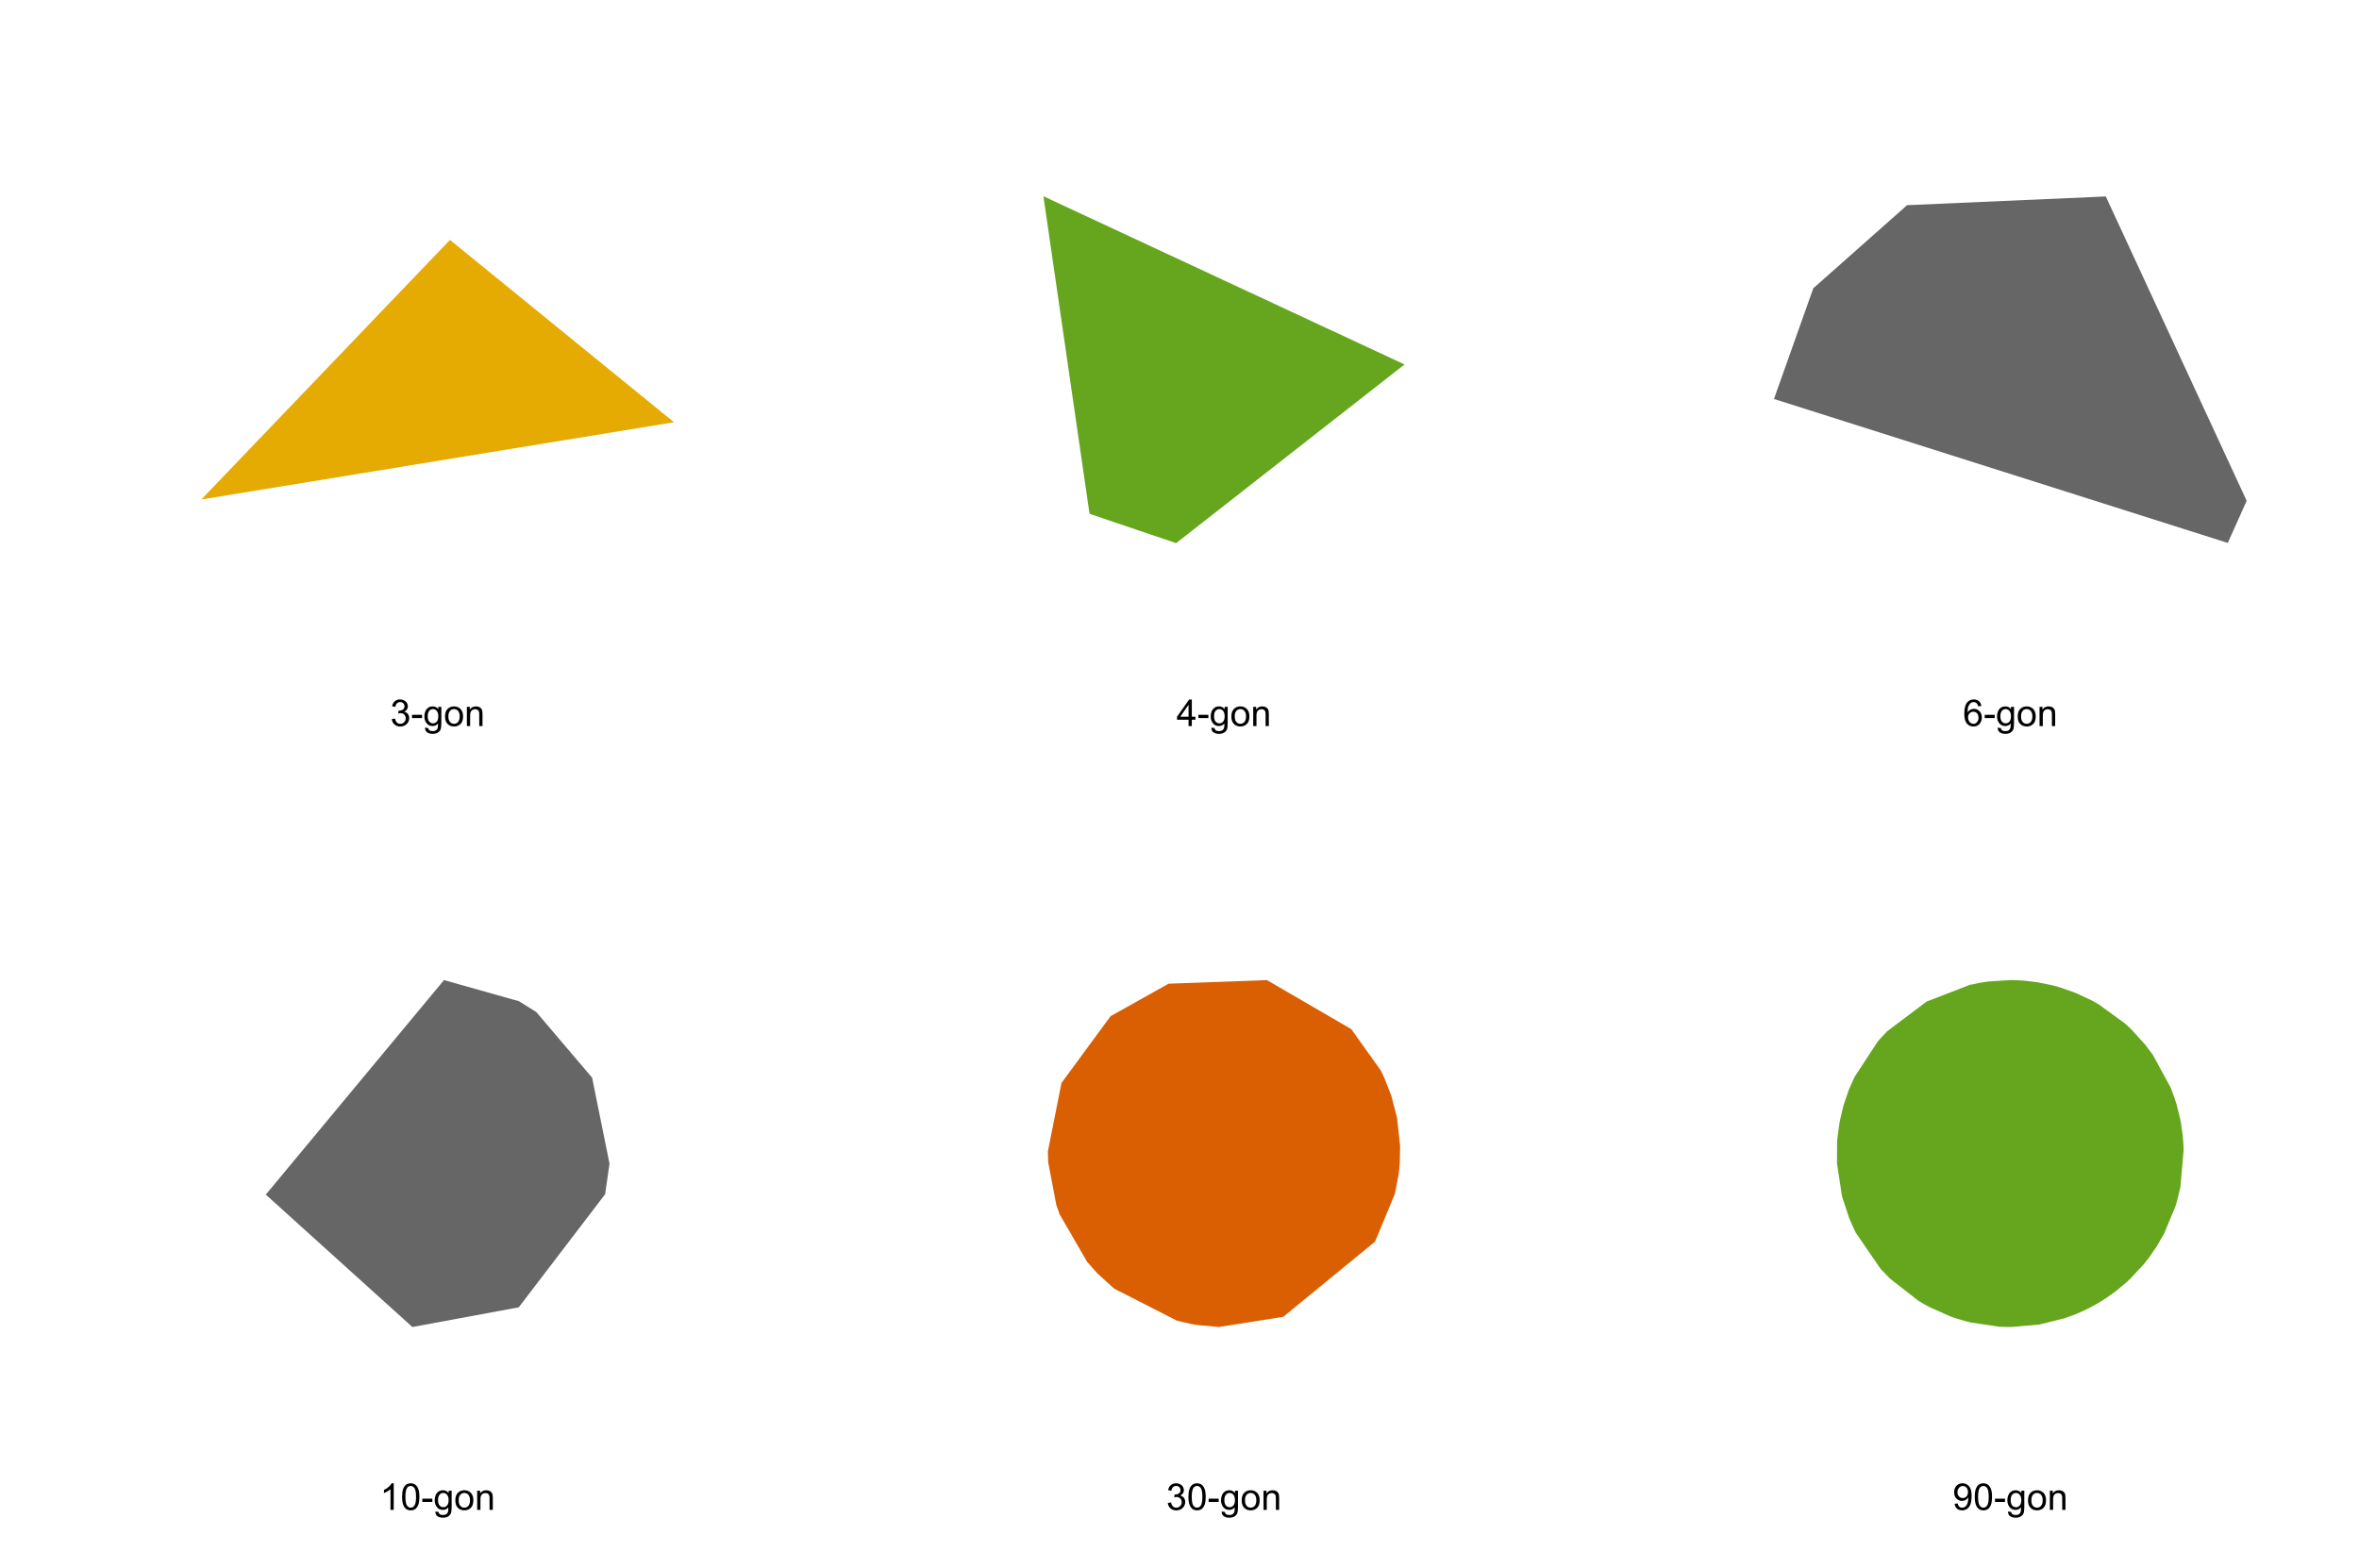
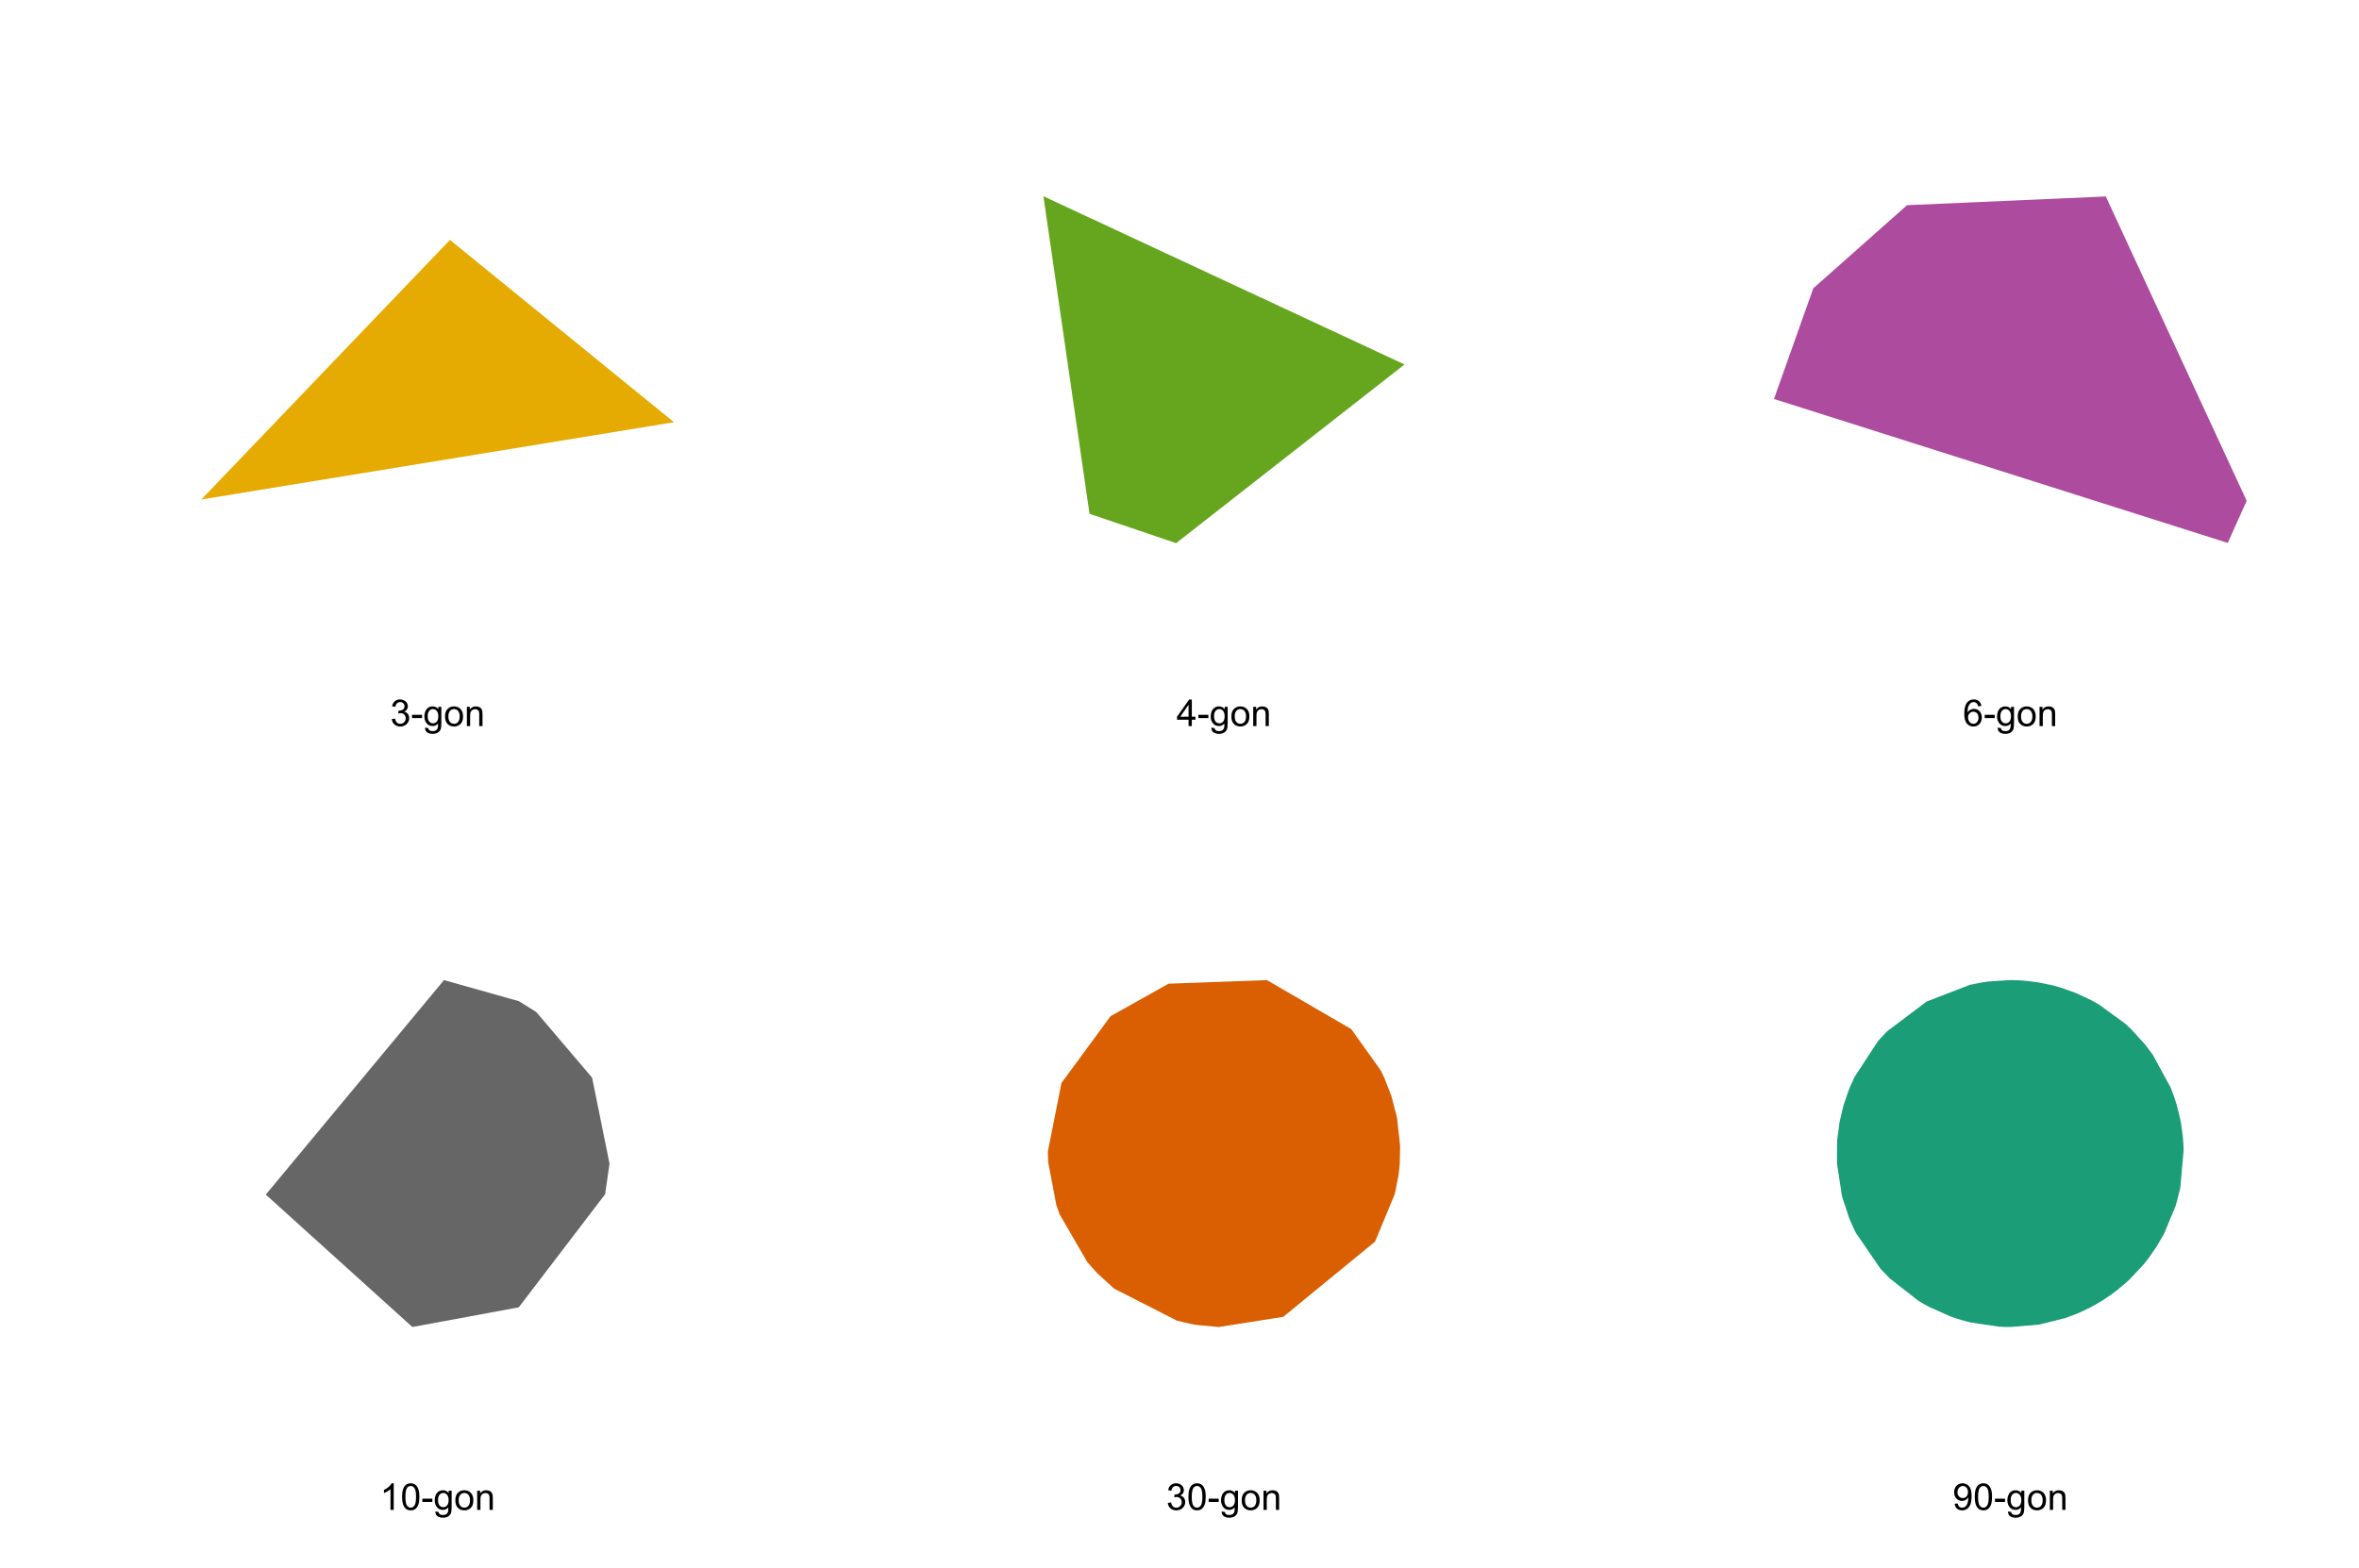
<svg xmlns="http://www.w3.org/2000/svg" xmlns:xlink="http://www.w3.org/1999/xlink" width="504pt" height="335pt" viewBox="0 0 504 335" version="1.1">
  <defs>
    <g>
      <symbol overflow="visible" id="glyph0-0">
        <path style="stroke:none;" d="M 0.988 0 L 0.988 -4.949 L 4.949 -4.949 L 4.949 0 Z M 1.113 -0.125 L 4.828 -0.125 L 4.828 -4.828 L 1.113 -4.828 Z M 1.113 -0.125 " />
      </symbol>
      <symbol overflow="visible" id="glyph0-1">
        <path style="stroke:none;" d="M 0.332 -1.496 L 1.027 -1.59 C 1.105 -1.191 1.242 -0.906 1.438 -0.734 C 1.625 -0.559 1.859 -0.473 2.137 -0.477 C 2.461 -0.473 2.738 -0.586 2.965 -0.816 C 3.191 -1.039 3.305 -1.32 3.305 -1.66 C 3.305 -1.973 3.199 -2.238 2.992 -2.449 C 2.781 -2.656 2.516 -2.758 2.195 -2.762 C 2.062 -2.758 1.898 -2.734 1.707 -2.684 L 1.781 -3.293 C 1.828 -3.289 1.863 -3.285 1.895 -3.289 C 2.188 -3.285 2.457 -3.363 2.695 -3.52 C 2.93 -3.672 3.047 -3.91 3.051 -4.234 C 3.047 -4.488 2.961 -4.699 2.789 -4.867 C 2.617 -5.035 2.395 -5.121 2.125 -5.121 C 1.852 -5.121 1.625 -5.035 1.445 -4.863 C 1.262 -4.691 1.145 -4.434 1.098 -4.098 L 0.402 -4.223 C 0.484 -4.688 0.676 -5.047 0.98 -5.305 C 1.277 -5.559 1.656 -5.688 2.109 -5.691 C 2.414 -5.688 2.695 -5.621 2.961 -5.492 C 3.219 -5.355 3.418 -5.176 3.559 -4.949 C 3.691 -4.719 3.762 -4.477 3.766 -4.219 C 3.762 -3.973 3.695 -3.75 3.566 -3.551 C 3.434 -3.348 3.238 -3.188 2.984 -3.07 C 3.316 -2.992 3.578 -2.828 3.766 -2.586 C 3.949 -2.34 4.043 -2.039 4.047 -1.676 C 4.043 -1.18 3.863 -0.758 3.504 -0.414 C 3.141 -0.07 2.684 0.098 2.133 0.102 C 1.633 0.098 1.219 -0.047 0.895 -0.344 C 0.562 -0.637 0.375 -1.02 0.332 -1.496 Z M 0.332 -1.496 " />
      </symbol>
      <symbol overflow="visible" id="glyph0-2">
        <path style="stroke:none;" d="M 0.25 -1.703 L 0.25 -2.402 L 2.391 -2.402 L 2.391 -1.703 Z M 0.25 -1.703 " />
      </symbol>
      <symbol overflow="visible" id="glyph0-3">
        <path style="stroke:none;" d="M 0.395 0.34 L 1.07 0.441 C 1.098 0.645 1.176 0.797 1.309 0.898 C 1.477 1.023 1.715 1.09 2.016 1.09 C 2.336 1.09 2.582 1.023 2.762 0.895 C 2.934 0.766 3.055 0.586 3.117 0.355 C 3.152 0.211 3.168 -0.086 3.168 -0.539 C 2.859 -0.18 2.48 0 2.031 0 C 1.465 0 1.027 -0.203 0.719 -0.609 C 0.406 -1.016 0.25 -1.504 0.254 -2.078 C 0.25 -2.465 0.32 -2.824 0.465 -3.16 C 0.605 -3.488 0.812 -3.746 1.082 -3.93 C 1.352 -4.105 1.668 -4.195 2.035 -4.199 C 2.516 -4.195 2.918 -4 3.234 -3.613 L 3.234 -4.105 L 3.875 -4.105 L 3.875 -0.559 C 3.871 0.082 3.809 0.531 3.68 0.801 C 3.547 1.066 3.34 1.277 3.059 1.434 C 2.777 1.586 2.43 1.664 2.02 1.668 C 1.527 1.664 1.133 1.555 0.832 1.336 C 0.527 1.113 0.379 0.781 0.395 0.34 Z M 0.969 -2.125 C 0.965 -1.586 1.074 -1.195 1.289 -0.949 C 1.504 -0.699 1.773 -0.574 2.098 -0.578 C 2.414 -0.574 2.68 -0.695 2.898 -0.945 C 3.113 -1.188 3.223 -1.574 3.227 -2.105 C 3.223 -2.605 3.109 -2.984 2.891 -3.242 C 2.664 -3.492 2.398 -3.621 2.086 -3.625 C 1.773 -3.621 1.508 -3.496 1.293 -3.246 C 1.074 -2.996 0.965 -2.621 0.969 -2.125 Z M 0.969 -2.125 " />
      </symbol>
      <symbol overflow="visible" id="glyph0-4">
        <path style="stroke:none;" d="M 0.262 -2.055 C 0.258 -2.812 0.469 -3.375 0.898 -3.742 C 1.246 -4.043 1.676 -4.195 2.188 -4.199 C 2.75 -4.195 3.211 -4.012 3.57 -3.645 C 3.926 -3.273 4.105 -2.762 4.109 -2.113 C 4.105 -1.582 4.027 -1.164 3.871 -0.863 C 3.711 -0.559 3.48 -0.324 3.18 -0.156 C 2.875 0.012 2.543 0.094 2.188 0.094 C 1.609 0.094 1.145 -0.09 0.793 -0.457 C 0.434 -0.824 0.258 -1.355 0.262 -2.055 Z M 0.977 -2.055 C 0.973 -1.527 1.086 -1.133 1.32 -0.871 C 1.547 -0.609 1.836 -0.48 2.188 -0.48 C 2.531 -0.48 2.82 -0.609 3.051 -0.875 C 3.277 -1.133 3.391 -1.535 3.395 -2.078 C 3.391 -2.582 3.277 -2.965 3.047 -3.23 C 2.816 -3.488 2.527 -3.621 2.188 -3.625 C 1.836 -3.621 1.547 -3.492 1.32 -3.234 C 1.086 -2.973 0.973 -2.578 0.977 -2.055 Z M 0.977 -2.055 " />
      </symbol>
      <symbol overflow="visible" id="glyph0-5">
        <path style="stroke:none;" d="M 0.523 0 L 0.523 -4.105 L 1.148 -4.105 L 1.148 -3.523 C 1.449 -3.969 1.883 -4.195 2.457 -4.199 C 2.699 -4.195 2.926 -4.152 3.137 -4.066 C 3.34 -3.977 3.496 -3.859 3.602 -3.715 C 3.703 -3.57 3.777 -3.398 3.82 -3.203 C 3.844 -3.07 3.855 -2.844 3.859 -2.523 L 3.859 0 L 3.164 0 L 3.164 -2.5 C 3.164 -2.777 3.137 -2.988 3.082 -3.133 C 3.027 -3.27 2.93 -3.383 2.793 -3.469 C 2.652 -3.555 2.492 -3.598 2.309 -3.598 C 2.012 -3.598 1.754 -3.5 1.539 -3.312 C 1.324 -3.121 1.219 -2.766 1.219 -2.242 L 1.219 0 Z M 0.523 0 " />
      </symbol>
      <symbol overflow="visible" id="glyph0-6">
        <path style="stroke:none;" d="M 2.559 0 L 2.559 -1.355 L 0.102 -1.355 L 0.102 -1.996 L 2.688 -5.668 L 3.258 -5.668 L 3.258 -1.996 L 4.023 -1.996 L 4.023 -1.355 L 3.258 -1.355 L 3.258 0 Z M 2.559 -1.996 L 2.559 -4.551 L 0.785 -1.996 Z M 2.559 -1.996 " />
      </symbol>
      <symbol overflow="visible" id="glyph0-7">
        <path style="stroke:none;" d="M 3.941 -4.281 L 3.25 -4.227 C 3.184 -4.496 3.094 -4.695 2.984 -4.824 C 2.793 -5.02 2.562 -5.121 2.289 -5.121 C 2.066 -5.121 1.871 -5.059 1.707 -4.934 C 1.48 -4.773 1.309 -4.539 1.184 -4.234 C 1.059 -3.926 0.992 -3.488 0.988 -2.922 C 1.156 -3.176 1.363 -3.363 1.605 -3.488 C 1.848 -3.609 2.102 -3.672 2.367 -3.676 C 2.828 -3.672 3.223 -3.504 3.551 -3.164 C 3.879 -2.82 4.043 -2.379 4.043 -1.84 C 4.043 -1.484 3.965 -1.152 3.812 -0.848 C 3.656 -0.539 3.445 -0.305 3.18 -0.145 C 2.91 0.016 2.605 0.094 2.266 0.098 C 1.684 0.094 1.211 -0.117 0.844 -0.543 C 0.477 -0.969 0.293 -1.672 0.297 -2.652 C 0.293 -3.746 0.496 -4.543 0.906 -5.043 C 1.254 -5.473 1.73 -5.688 2.332 -5.691 C 2.777 -5.688 3.141 -5.562 3.426 -5.316 C 3.711 -5.062 3.883 -4.719 3.941 -4.281 Z M 1.098 -1.836 C 1.094 -1.594 1.145 -1.367 1.25 -1.148 C 1.348 -0.93 1.492 -0.762 1.676 -0.648 C 1.859 -0.531 2.051 -0.473 2.254 -0.477 C 2.547 -0.473 2.801 -0.594 3.012 -0.832 C 3.223 -1.066 3.328 -1.387 3.328 -1.797 C 3.328 -2.188 3.223 -2.496 3.016 -2.723 C 2.805 -2.945 2.543 -3.059 2.227 -3.062 C 1.91 -3.059 1.641 -2.945 1.426 -2.723 C 1.203 -2.496 1.094 -2.199 1.098 -1.836 Z M 1.098 -1.836 " />
      </symbol>
      <symbol overflow="visible" id="glyph0-8">
        <path style="stroke:none;" d="M 2.949 0 L 2.254 0 L 2.254 -4.438 C 2.086 -4.273 1.867 -4.113 1.594 -3.953 C 1.32 -3.793 1.074 -3.676 0.863 -3.598 L 0.863 -4.27 C 1.246 -4.449 1.586 -4.672 1.883 -4.934 C 2.172 -5.191 2.379 -5.441 2.504 -5.691 L 2.949 -5.691 Z M 2.949 0 " />
      </symbol>
      <symbol overflow="visible" id="glyph0-9">
        <path style="stroke:none;" d="M 0.328 -2.797 C 0.328 -3.461 0.395 -4 0.535 -4.414 C 0.668 -4.82 0.875 -5.137 1.148 -5.359 C 1.422 -5.578 1.762 -5.688 2.176 -5.691 C 2.477 -5.688 2.746 -5.629 2.977 -5.508 C 3.203 -5.383 3.391 -5.203 3.543 -4.977 C 3.691 -4.742 3.809 -4.465 3.898 -4.137 C 3.98 -3.805 4.023 -3.355 4.027 -2.797 C 4.023 -2.125 3.957 -1.59 3.82 -1.184 C 3.684 -0.777 3.477 -0.461 3.207 -0.238 C 2.934 -0.016 2.59 0.094 2.176 0.098 C 1.625 0.094 1.199 -0.102 0.891 -0.492 C 0.516 -0.961 0.328 -1.727 0.328 -2.797 Z M 1.043 -2.797 C 1.043 -1.859 1.152 -1.242 1.371 -0.938 C 1.59 -0.629 1.855 -0.473 2.176 -0.477 C 2.492 -0.473 2.762 -0.629 2.98 -0.938 C 3.195 -1.246 3.305 -1.863 3.309 -2.797 C 3.305 -3.727 3.195 -4.348 2.98 -4.656 C 2.762 -4.961 2.492 -5.113 2.168 -5.117 C 1.848 -5.113 1.59 -4.98 1.402 -4.711 C 1.16 -4.363 1.043 -3.723 1.043 -2.797 Z M 1.043 -2.797 " />
      </symbol>
      <symbol overflow="visible" id="glyph0-10">
        <path style="stroke:none;" d="M 0.434 -1.312 L 1.102 -1.371 C 1.156 -1.059 1.262 -0.828 1.426 -0.688 C 1.582 -0.543 1.789 -0.473 2.043 -0.477 C 2.254 -0.473 2.441 -0.523 2.605 -0.621 C 2.766 -0.719 2.898 -0.848 3 -1.016 C 3.102 -1.176 3.188 -1.398 3.258 -1.68 C 3.328 -1.957 3.363 -2.238 3.363 -2.527 C 3.363 -2.555 3.359 -2.602 3.359 -2.668 C 3.219 -2.441 3.031 -2.262 2.789 -2.129 C 2.547 -1.988 2.285 -1.922 2.008 -1.922 C 1.535 -1.922 1.137 -2.09 0.816 -2.43 C 0.488 -2.77 0.328 -3.219 0.328 -3.777 C 0.328 -4.352 0.496 -4.812 0.836 -5.164 C 1.176 -5.512 1.602 -5.688 2.113 -5.691 C 2.477 -5.688 2.812 -5.59 3.121 -5.395 C 3.426 -5.195 3.66 -4.914 3.82 -4.547 C 3.977 -4.18 4.055 -3.645 4.059 -2.949 C 4.055 -2.223 3.977 -1.648 3.82 -1.219 C 3.664 -0.789 3.43 -0.461 3.117 -0.238 C 2.805 -0.016 2.441 0.094 2.027 0.098 C 1.582 0.094 1.219 -0.027 0.938 -0.27 C 0.656 -0.516 0.488 -0.863 0.434 -1.312 Z M 3.285 -3.812 C 3.281 -4.211 3.176 -4.527 2.965 -4.766 C 2.75 -4.996 2.492 -5.113 2.195 -5.117 C 1.887 -5.113 1.617 -4.988 1.387 -4.738 C 1.156 -4.484 1.043 -4.156 1.043 -3.754 C 1.043 -3.391 1.152 -3.098 1.371 -2.875 C 1.59 -2.645 1.855 -2.531 2.176 -2.535 C 2.496 -2.531 2.762 -2.645 2.973 -2.875 C 3.176 -3.098 3.281 -3.41 3.285 -3.812 Z M 3.285 -3.812 " />
      </symbol>
    </g>
  </defs>
  <g id="surface64">
    <rect x="0" y="0" width="504" height="335" style="fill:rgb(100%,100%,100%);fill-opacity:1;stroke:none;" />
    <g style="fill:rgb(0%,0%,0%);fill-opacity:1;">
      <use xlink:href="#glyph0-1" x="83.375" y="155.145" />
      <use xlink:href="#glyph0-2" x="87.78" y="155.145" />
      <use xlink:href="#glyph0-3" x="90.417" y="155.145" />
      <use xlink:href="#glyph0-4" x="94.822" y="155.145" />
      <use xlink:href="#glyph0-5" x="99.227" y="155.145" />
    </g>
    <path style=" stroke:none;fill-rule:nonzero;fill:rgb(90.196%,67.059%,0.784%);fill-opacity:1;" d="M 144 90.223 L 96.133 51.262 L 43.008 106.734 Z M 144 90.223 " />
    <g style="fill:rgb(0%,0%,0%);fill-opacity:1;">
      <use xlink:href="#glyph0-6" x="251.375" y="155.145" />
      <use xlink:href="#glyph0-2" x="255.78" y="155.145" />
      <use xlink:href="#glyph0-3" x="258.417" y="155.145" />
      <use xlink:href="#glyph0-4" x="262.822" y="155.145" />
      <use xlink:href="#glyph0-5" x="267.227" y="155.145" />
    </g>
    <path style=" stroke:none;fill-rule:nonzero;fill:rgb(40%,65.098%,11.765%);fill-opacity:1;" d="M 222.926 41.934 L 232.777 109.793 L 251.281 116.062 L 300.082 77.879 Z M 222.926 41.934 " />
    <g style="fill:rgb(0%,0%,0%);fill-opacity:1;">
      <use xlink:href="#glyph0-7" x="419.375" y="155.145" />
      <use xlink:href="#glyph0-2" x="423.78" y="155.145" />
      <use xlink:href="#glyph0-3" x="426.417" y="155.145" />
      <use xlink:href="#glyph0-4" x="430.822" y="155.145" />
      <use xlink:href="#glyph0-5" x="435.227" y="155.145" />
    </g>
-     <path style=" stroke:none;fill-rule:nonzero;fill:rgb(40%,40%,40%);fill-opacity:1;" d="M 449.906 41.98 L 407.445 43.844 L 387.41 61.602 L 379.008 85.254 L 475.961 116.016 L 480 107.016 Z M 449.906 41.98 " />
+     <path style=" stroke:none;fill-rule:nonzero;fill:rgb(67.843%,29.804%,61.961%);fill-opacity:1;" d="M 449.906 41.98 L 407.445 43.844 L 387.41 61.602 L 379.008 85.254 L 475.961 116.016 L 480 107.016 Z M 449.906 41.98 " />
    <g style="fill:rgb(0%,0%,0%);fill-opacity:1;">
      <use xlink:href="#glyph0-8" x="81.172" y="322.645" />
      <use xlink:href="#glyph0-9" x="85.577" y="322.645" />
      <use xlink:href="#glyph0-2" x="89.981" y="322.645" />
      <use xlink:href="#glyph0-3" x="92.619" y="322.645" />
      <use xlink:href="#glyph0-4" x="97.023" y="322.645" />
      <use xlink:href="#glyph0-5" x="101.428" y="322.645" />
    </g>
    <path style=" stroke:none;fill-rule:nonzero;fill:rgb(40%,40%,40%);fill-opacity:1;" d="M 126.512 230.316 L 126.477 230.25 L 114.57 216.25 L 110.863 213.938 L 94.859 209.434 L 56.785 255.27 L 88.105 283.562 L 110.828 279.359 L 129.281 255.195 L 130.223 248.66 Z M 126.512 230.316 " />
    <g style="fill:rgb(0%,0%,0%);fill-opacity:1;">
      <use xlink:href="#glyph0-1" x="249.172" y="322.645" />
      <use xlink:href="#glyph0-9" x="253.577" y="322.645" />
      <use xlink:href="#glyph0-2" x="257.981" y="322.645" />
      <use xlink:href="#glyph0-3" x="260.619" y="322.645" />
      <use xlink:href="#glyph0-4" x="265.023" y="322.645" />
      <use xlink:href="#glyph0-5" x="269.428" y="322.645" />
    </g>
    <path style=" stroke:none;fill-rule:nonzero;fill:rgb(85.098%,37.255%,0.784%);fill-opacity:1;" d="M 299.137 244.91 L 298.477 238.844 L 297.258 234.145 L 295.785 230.379 L 295.496 229.758 L 294.965 228.684 L 288.699 219.906 L 270.68 209.434 L 249.695 210.199 L 249.617 210.227 L 237.273 217.141 L 226.785 231.418 L 223.871 246.066 L 223.949 248.355 L 225.676 257.457 L 226.402 259.508 L 232.277 269.652 L 234.398 272.047 L 238.039 275.363 L 251.469 282.215 L 254.664 282.953 L 255.656 283.121 L 260.418 283.562 L 274.168 281.387 L 293.781 265.316 L 298.02 255.098 L 298.789 251.145 L 298.828 250.859 L 298.992 249.391 L 299.062 248.559 Z M 299.137 244.91 " />
    <g style="fill:rgb(0%,0%,0%);fill-opacity:1;">
      <use xlink:href="#glyph0-10" x="417.172" y="322.645" />
      <use xlink:href="#glyph0-9" x="421.577" y="322.645" />
      <use xlink:href="#glyph0-2" x="425.981" y="322.645" />
      <use xlink:href="#glyph0-3" x="428.619" y="322.645" />
      <use xlink:href="#glyph0-4" x="433.023" y="322.645" />
      <use xlink:href="#glyph0-5" x="437.428" y="322.645" />
    </g>
-     <path style=" stroke:none;fill-rule:nonzero;fill:rgb(40%,65.098%,11.765%);fill-opacity:1;" d="M 466.535 245.773 L 466.496 244.625 L 466.355 242.77 L 465.969 239.996 L 465.793 239.078 L 465.039 236.051 L 464.52 234.422 L 463.746 232.371 L 459.961 225.414 L 458.312 223.211 L 455.348 219.953 L 454.465 219.121 L 453.945 218.656 L 448.402 214.629 L 447.129 213.906 L 447.066 213.871 L 446.965 213.816 L 446.859 213.762 L 443.379 212.137 L 440.094 210.984 L 438.285 210.492 L 435.391 209.906 L 432.664 209.57 L 431.93 209.512 L 430.793 209.453 L 429.359 209.434 L 424.785 209.73 L 423.199 209.969 L 420.836 210.453 L 411.621 214.016 L 403.199 220.355 L 401.797 221.844 L 401.145 222.598 L 396.223 230.129 L 395.16 232.484 L 394.988 232.918 L 393.891 236.121 L 393.836 236.32 L 393.027 239.762 L 392.547 243.324 L 392.5 243.902 L 392.492 244.031 L 392.473 248.633 L 393.543 255.598 L 393.566 255.68 L 393.609 255.855 L 393.621 255.891 L 395.098 260.352 L 395.969 262.348 L 396.527 263.48 L 401.777 271.129 L 403.738 273.172 L 409.762 277.887 L 410.828 278.531 L 411.113 278.695 L 412.211 279.297 L 416.645 281.273 L 416.965 281.391 L 417.508 281.578 L 418.152 281.793 L 419.836 282.289 L 421.047 282.594 L 427.02 283.484 L 428.156 283.539 L 428.508 283.551 L 429.547 283.562 L 435.699 283.039 L 441.188 281.664 L 443.469 280.824 L 444.578 280.348 L 446.395 279.48 L 447.59 278.836 L 448.578 278.266 L 449.867 277.453 L 451.465 276.336 L 451.844 276.055 L 452.266 275.73 L 454.289 274.035 L 454.551 273.797 L 454.844 273.523 L 454.98 273.395 L 455.105 273.277 L 457.957 270.219 L 459.078 268.809 L 460.777 266.352 L 462.332 263.656 L 462.395 263.535 L 464.785 257.781 L 465.082 256.801 L 465.832 253.719 Z M 466.535 245.773 " />
+     <path style=" stroke:none;fill-rule:nonzero;fill:rgb(10.588%,61.961%,46.667%);fill-opacity:1;" d="M 466.535 245.773 L 466.496 244.625 L 466.355 242.77 L 465.969 239.996 L 465.793 239.078 L 465.039 236.051 L 464.52 234.422 L 463.746 232.371 L 459.961 225.414 L 458.312 223.211 L 455.348 219.953 L 454.465 219.121 L 453.945 218.656 L 448.402 214.629 L 447.129 213.906 L 447.066 213.871 L 446.965 213.816 L 446.859 213.762 L 443.379 212.137 L 440.094 210.984 L 438.285 210.492 L 435.391 209.906 L 432.664 209.57 L 431.93 209.512 L 430.793 209.453 L 429.359 209.434 L 424.785 209.73 L 423.199 209.969 L 420.836 210.453 L 411.621 214.016 L 403.199 220.355 L 401.797 221.844 L 401.145 222.598 L 396.223 230.129 L 395.16 232.484 L 394.988 232.918 L 393.891 236.121 L 393.836 236.32 L 393.027 239.762 L 392.547 243.324 L 392.5 243.902 L 392.492 244.031 L 392.473 248.633 L 393.543 255.598 L 393.566 255.68 L 393.609 255.855 L 393.621 255.891 L 395.098 260.352 L 395.969 262.348 L 396.527 263.48 L 401.777 271.129 L 403.738 273.172 L 409.762 277.887 L 410.828 278.531 L 411.113 278.695 L 412.211 279.297 L 416.645 281.273 L 416.965 281.391 L 417.508 281.578 L 418.152 281.793 L 419.836 282.289 L 421.047 282.594 L 427.02 283.484 L 428.156 283.539 L 428.508 283.551 L 429.547 283.562 L 435.699 283.039 L 441.188 281.664 L 443.469 280.824 L 444.578 280.348 L 446.395 279.48 L 447.59 278.836 L 448.578 278.266 L 449.867 277.453 L 451.465 276.336 L 451.844 276.055 L 452.266 275.73 L 454.289 274.035 L 454.551 273.797 L 454.844 273.523 L 454.98 273.395 L 455.105 273.277 L 457.957 270.219 L 459.078 268.809 L 460.777 266.352 L 462.332 263.656 L 462.395 263.535 L 464.785 257.781 L 465.082 256.801 L 465.832 253.719 Z M 466.535 245.773 " />
  </g>
</svg>
